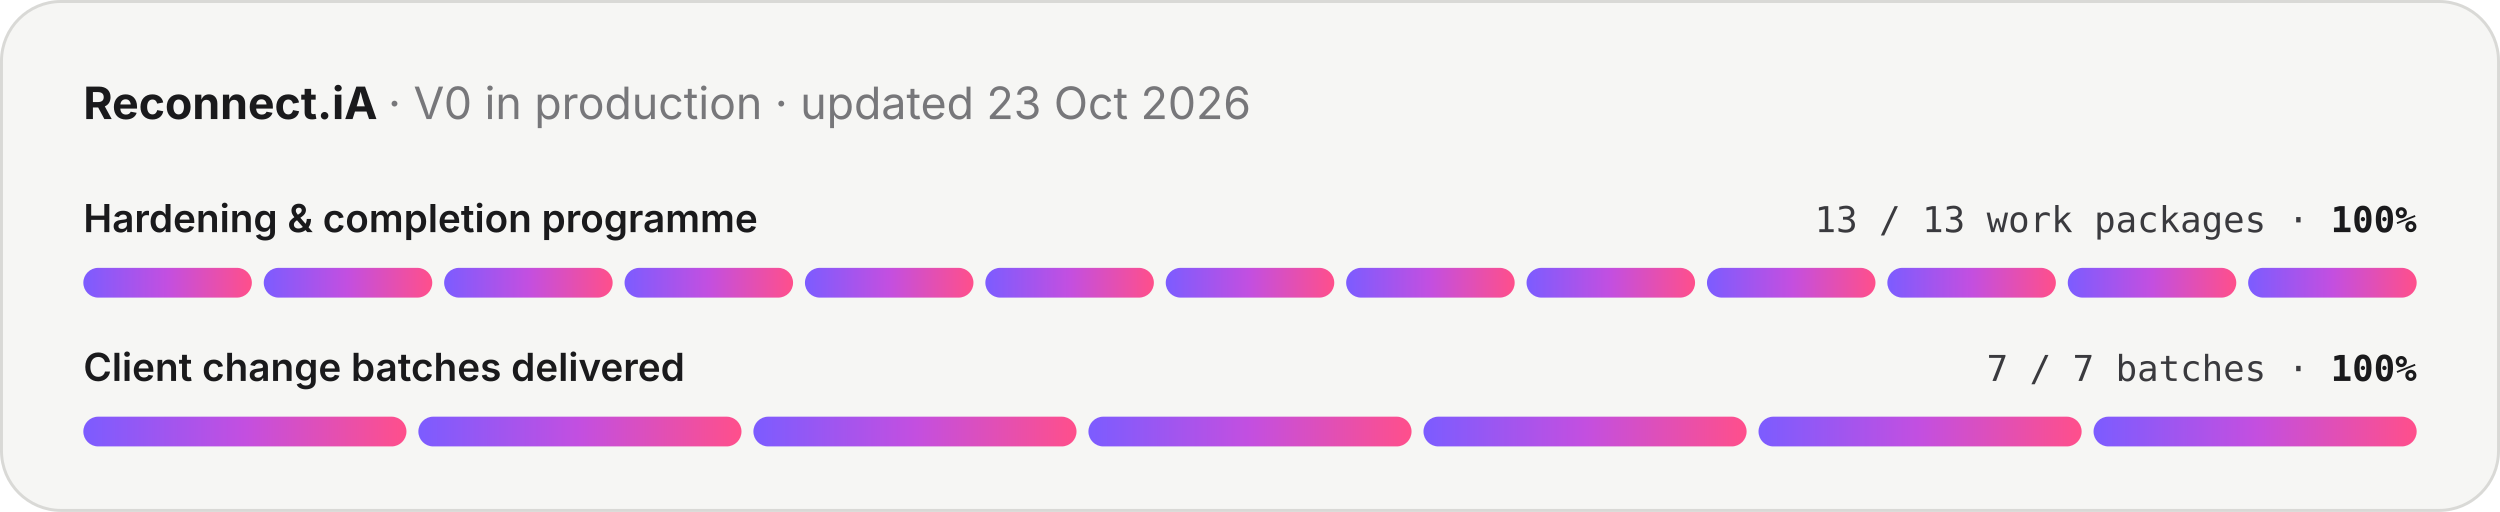
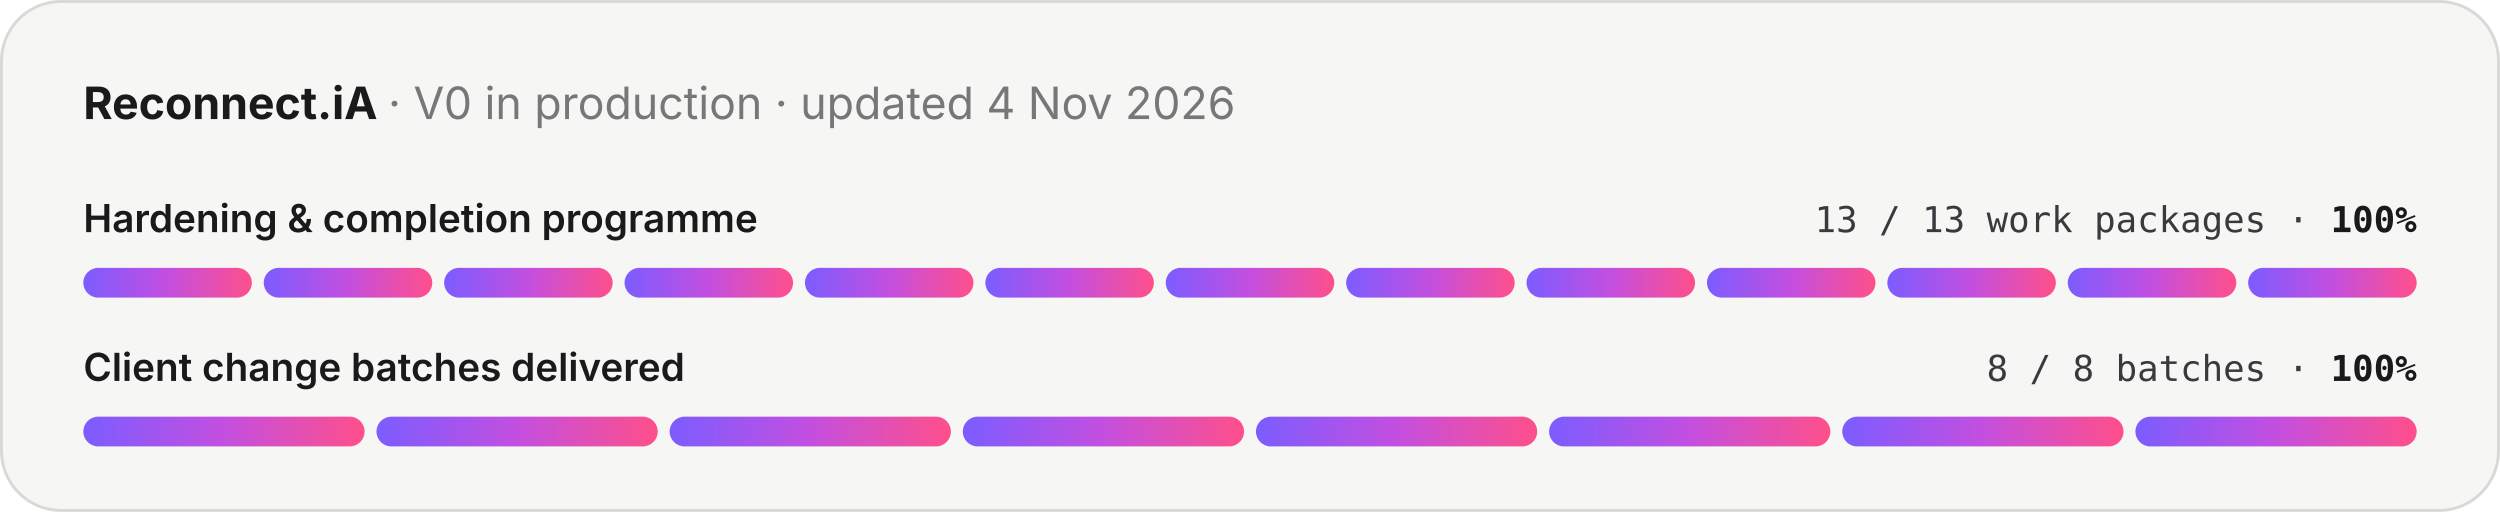
<svg xmlns="http://www.w3.org/2000/svg" width="840" height="172" viewBox="0 0 840 172" role="img" aria-label="Reconnect.iA build progress">
  <defs>
    <linearGradient id="gl" x1="0" x2="1" y1="0" y2="0">
      <stop offset="0" stop-color="#7C5CFF" />
      <stop offset="0.5" stop-color="#C34FE0" />
      <stop offset="1" stop-color="#FF4F8B" />
    </linearGradient>
  </defs>
  <rect x="0.5" y="0.5" width="839" height="171" rx="20" fill="#F6F6F4" stroke="#D9D9D6" />
-   <text x="28" y="40" font-family="Inter, -apple-system, 'Segoe UI', Helvetica, Arial, sans-serif" font-size="15" font-weight="700" fill="#1A1A1C">Reconnect.iA <tspan font-weight="400" fill="#77777A">· V0 in production · updated 23 Oct 2026</tspan>
+   <text x="28" y="40" font-family="Inter, -apple-system, 'Segoe UI', Helvetica, Arial, sans-serif" font-size="15" font-weight="700" fill="#1A1A1C">Reconnect.iA <tspan font-weight="400" fill="#77777A">· V0 in production · updated 4 Nov 2026</tspan>
  </text>
  <text x="28" y="78" font-family="Inter, -apple-system, 'Segoe UI', Helvetica, Arial, sans-serif" font-size="13" font-weight="600" fill="#1A1A1C">Hardening &amp; completion programme</text>
  <text x="812" y="78" text-anchor="end" font-family="'JetBrains Mono', ui-monospace, SFMono-Regular, Consolas, monospace" font-size="12" fill="#3A3A3E">13 / 13 work packages · <tspan font-weight="700" fill="#1A1A1C">100%</tspan>
  </text>
  <rect x="28.00" y="90" width="56.62" height="10" rx="5" fill="url(#gl)" />
  <rect x="88.62" y="90" width="56.62" height="10" rx="5" fill="url(#gl)" />
  <rect x="149.23" y="90" width="56.62" height="10" rx="5" fill="url(#gl)" />
  <rect x="209.85" y="90" width="56.62" height="10" rx="5" fill="url(#gl)" />
  <rect x="270.46" y="90" width="56.62" height="10" rx="5" fill="url(#gl)" />
  <rect x="331.08" y="90" width="56.62" height="10" rx="5" fill="url(#gl)" />
  <rect x="391.69" y="90" width="56.62" height="10" rx="5" fill="url(#gl)" />
  <rect x="452.31" y="90" width="56.62" height="10" rx="5" fill="url(#gl)" />
  <rect x="512.92" y="90" width="56.62" height="10" rx="5" fill="url(#gl)" />
  <rect x="573.54" y="90" width="56.62" height="10" rx="5" fill="url(#gl)" />
  <rect x="634.15" y="90" width="56.62" height="10" rx="5" fill="url(#gl)" />
  <rect x="694.77" y="90" width="56.62" height="10" rx="5" fill="url(#gl)" />
  <rect x="755.38" y="90" width="56.62" height="10" rx="5" fill="url(#gl)" />
  <text x="28" y="128" font-family="Inter, -apple-system, 'Segoe UI', Helvetica, Arial, sans-serif" font-size="13" font-weight="600" fill="#1A1A1C">Client change batches delivered</text>
-   <text x="812" y="128" text-anchor="end" font-family="'JetBrains Mono', ui-monospace, SFMono-Regular, Consolas, monospace" font-size="12" fill="#3A3A3E">7 / 7 batches · <tspan font-weight="700" fill="#1A1A1C">100%</tspan>
+   <text x="812" y="128" text-anchor="end" font-family="'JetBrains Mono', ui-monospace, SFMono-Regular, Consolas, monospace" font-size="12" fill="#3A3A3E">8 / 8 batches · <tspan font-weight="700" fill="#1A1A1C">100%</tspan>
  </text>
-   <rect x="28.00" y="140" width="108.57" height="10" rx="5" fill="url(#gl)" />
-   <rect x="140.57" y="140" width="108.57" height="10" rx="5" fill="url(#gl)" />
-   <rect x="253.14" y="140" width="108.57" height="10" rx="5" fill="url(#gl)" />
-   <rect x="365.71" y="140" width="108.57" height="10" rx="5" fill="url(#gl)" />
-   <rect x="478.29" y="140" width="108.57" height="10" rx="5" fill="url(#gl)" />
-   <rect x="590.86" y="140" width="108.57" height="10" rx="5" fill="url(#gl)" />
-   <rect x="703.43" y="140" width="108.57" height="10" rx="5" fill="url(#gl)" />
+   <rect x="28.00" y="140" width="94.50" height="10" rx="5" fill="url(#gl)" />
+   <rect x="126.50" y="140" width="94.50" height="10" rx="5" fill="url(#gl)" />
+   <rect x="225.00" y="140" width="94.50" height="10" rx="5" fill="url(#gl)" />
+   <rect x="323.50" y="140" width="94.50" height="10" rx="5" fill="url(#gl)" />
+   <rect x="422.00" y="140" width="94.50" height="10" rx="5" fill="url(#gl)" />
+   <rect x="520.50" y="140" width="94.50" height="10" rx="5" fill="url(#gl)" />
+   <rect x="619.00" y="140" width="94.50" height="10" rx="5" fill="url(#gl)" />
+   <rect x="717.50" y="140" width="94.50" height="10" rx="5" fill="url(#gl)" />
</svg>
